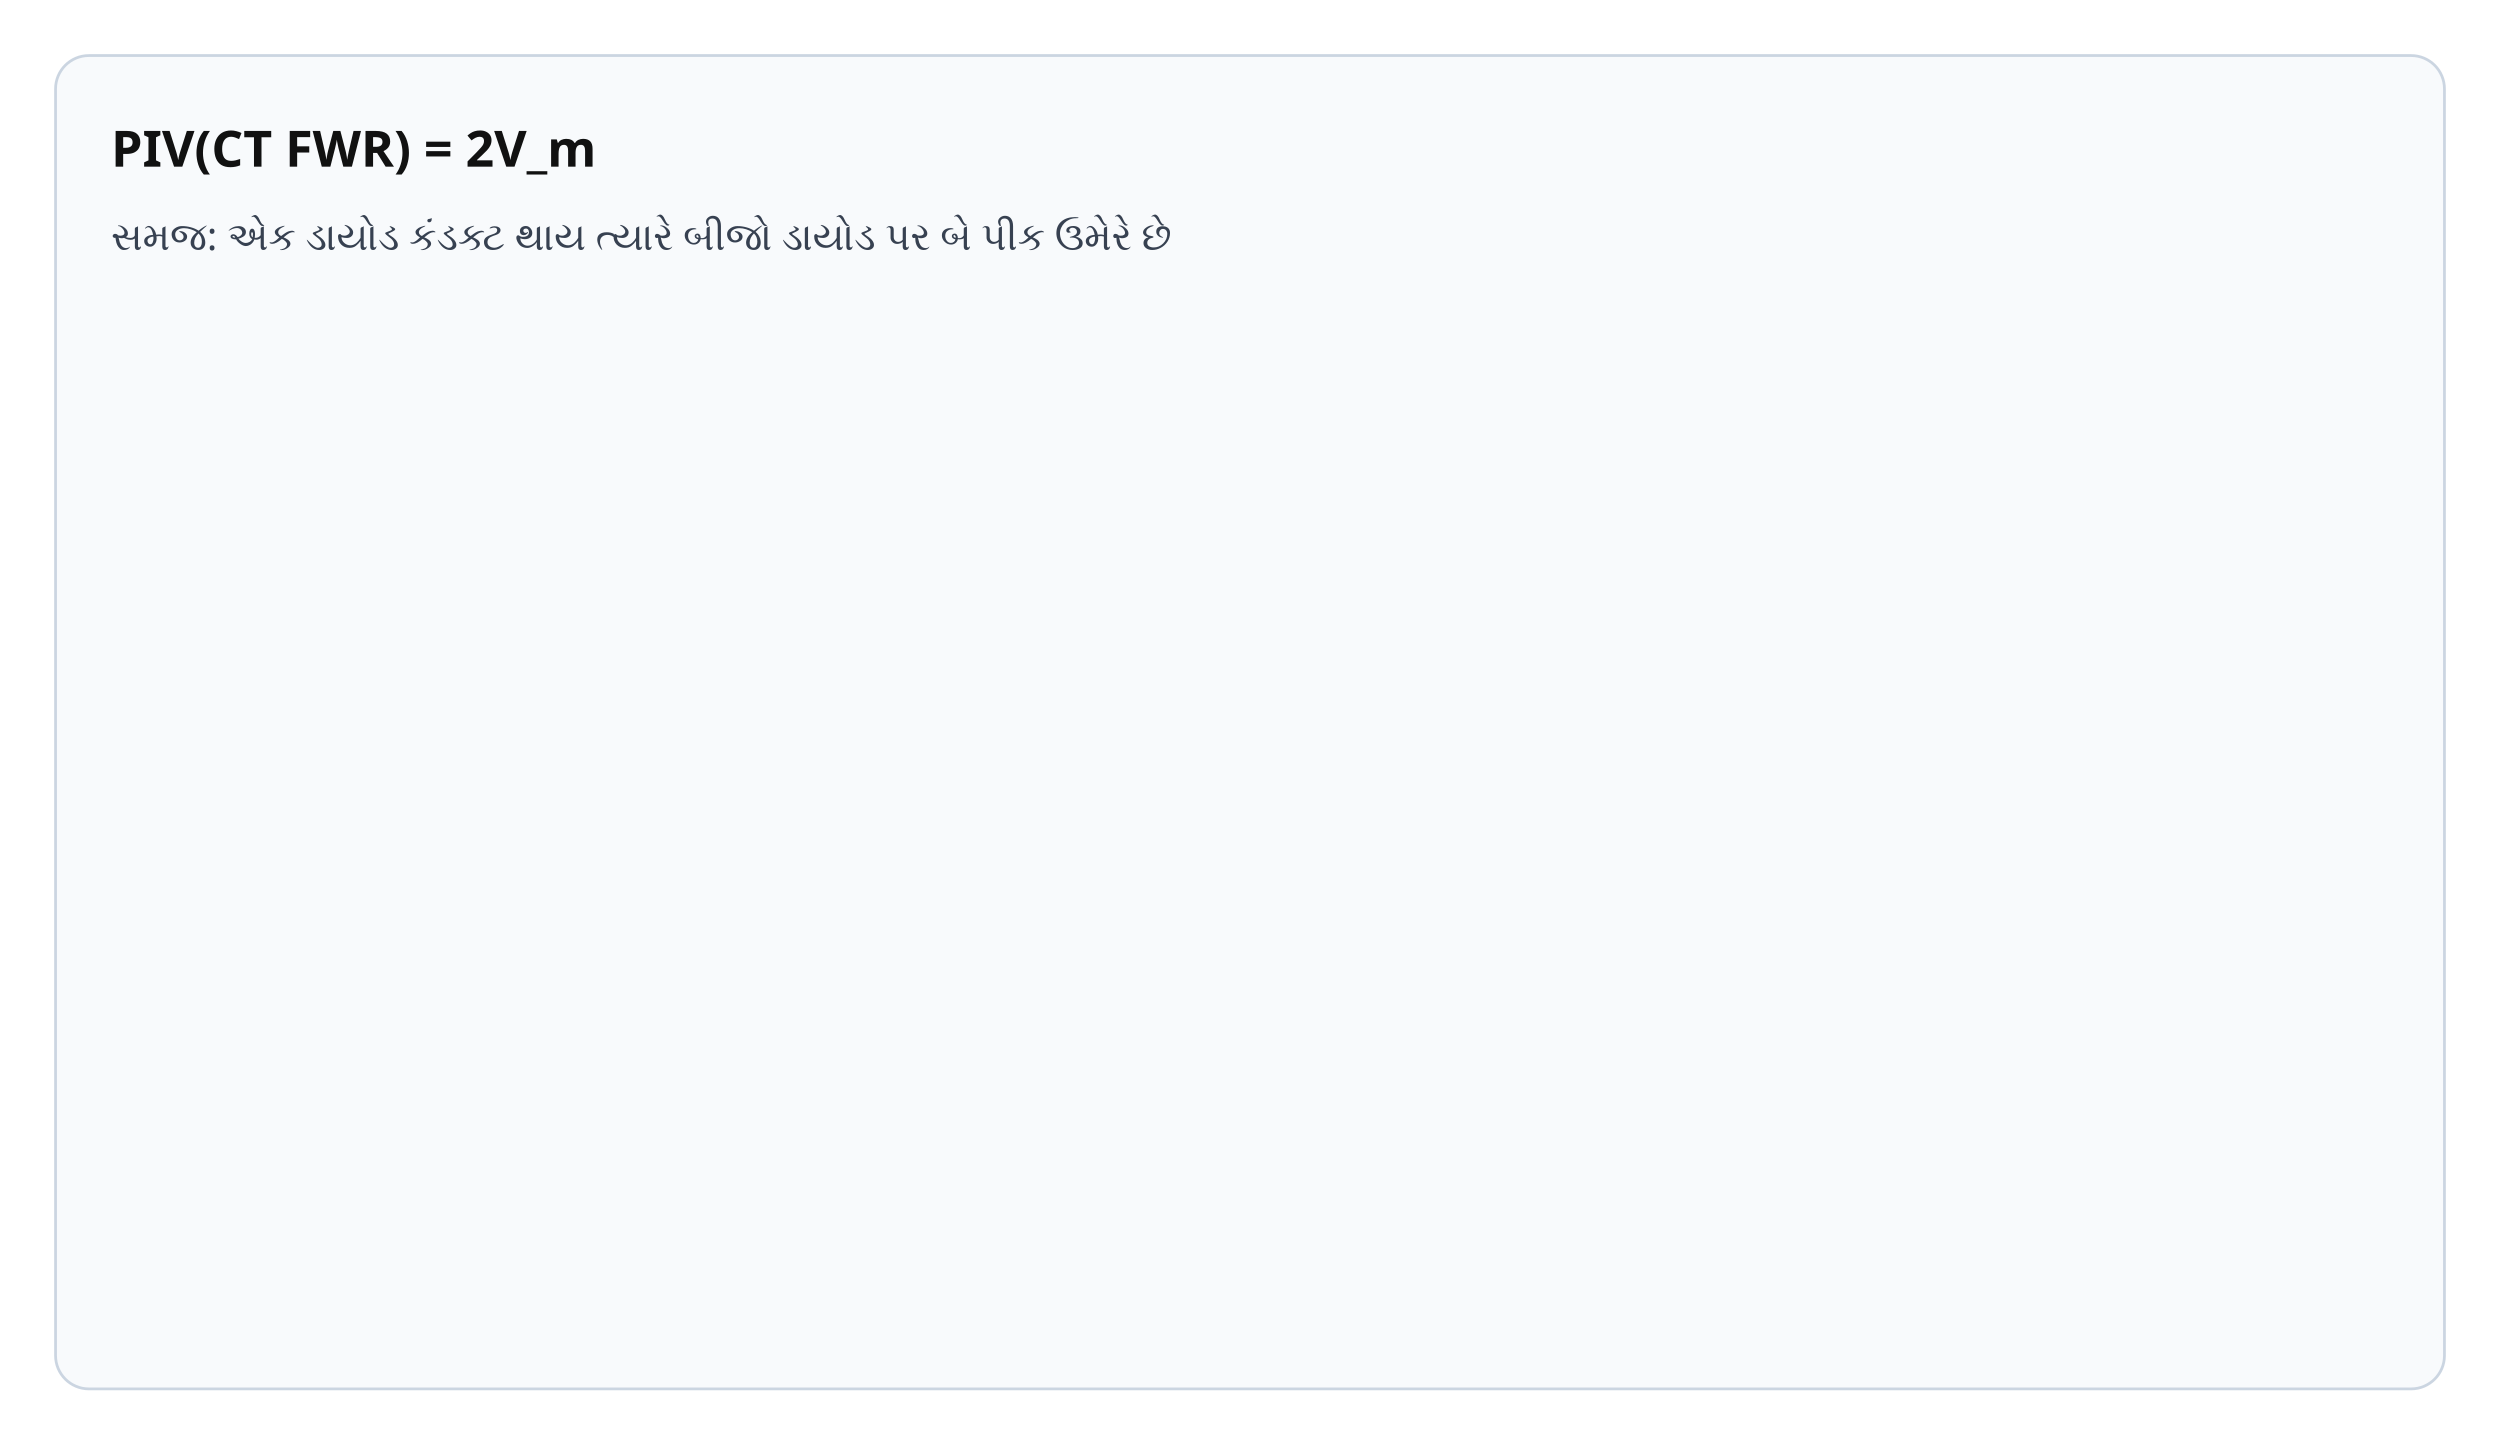
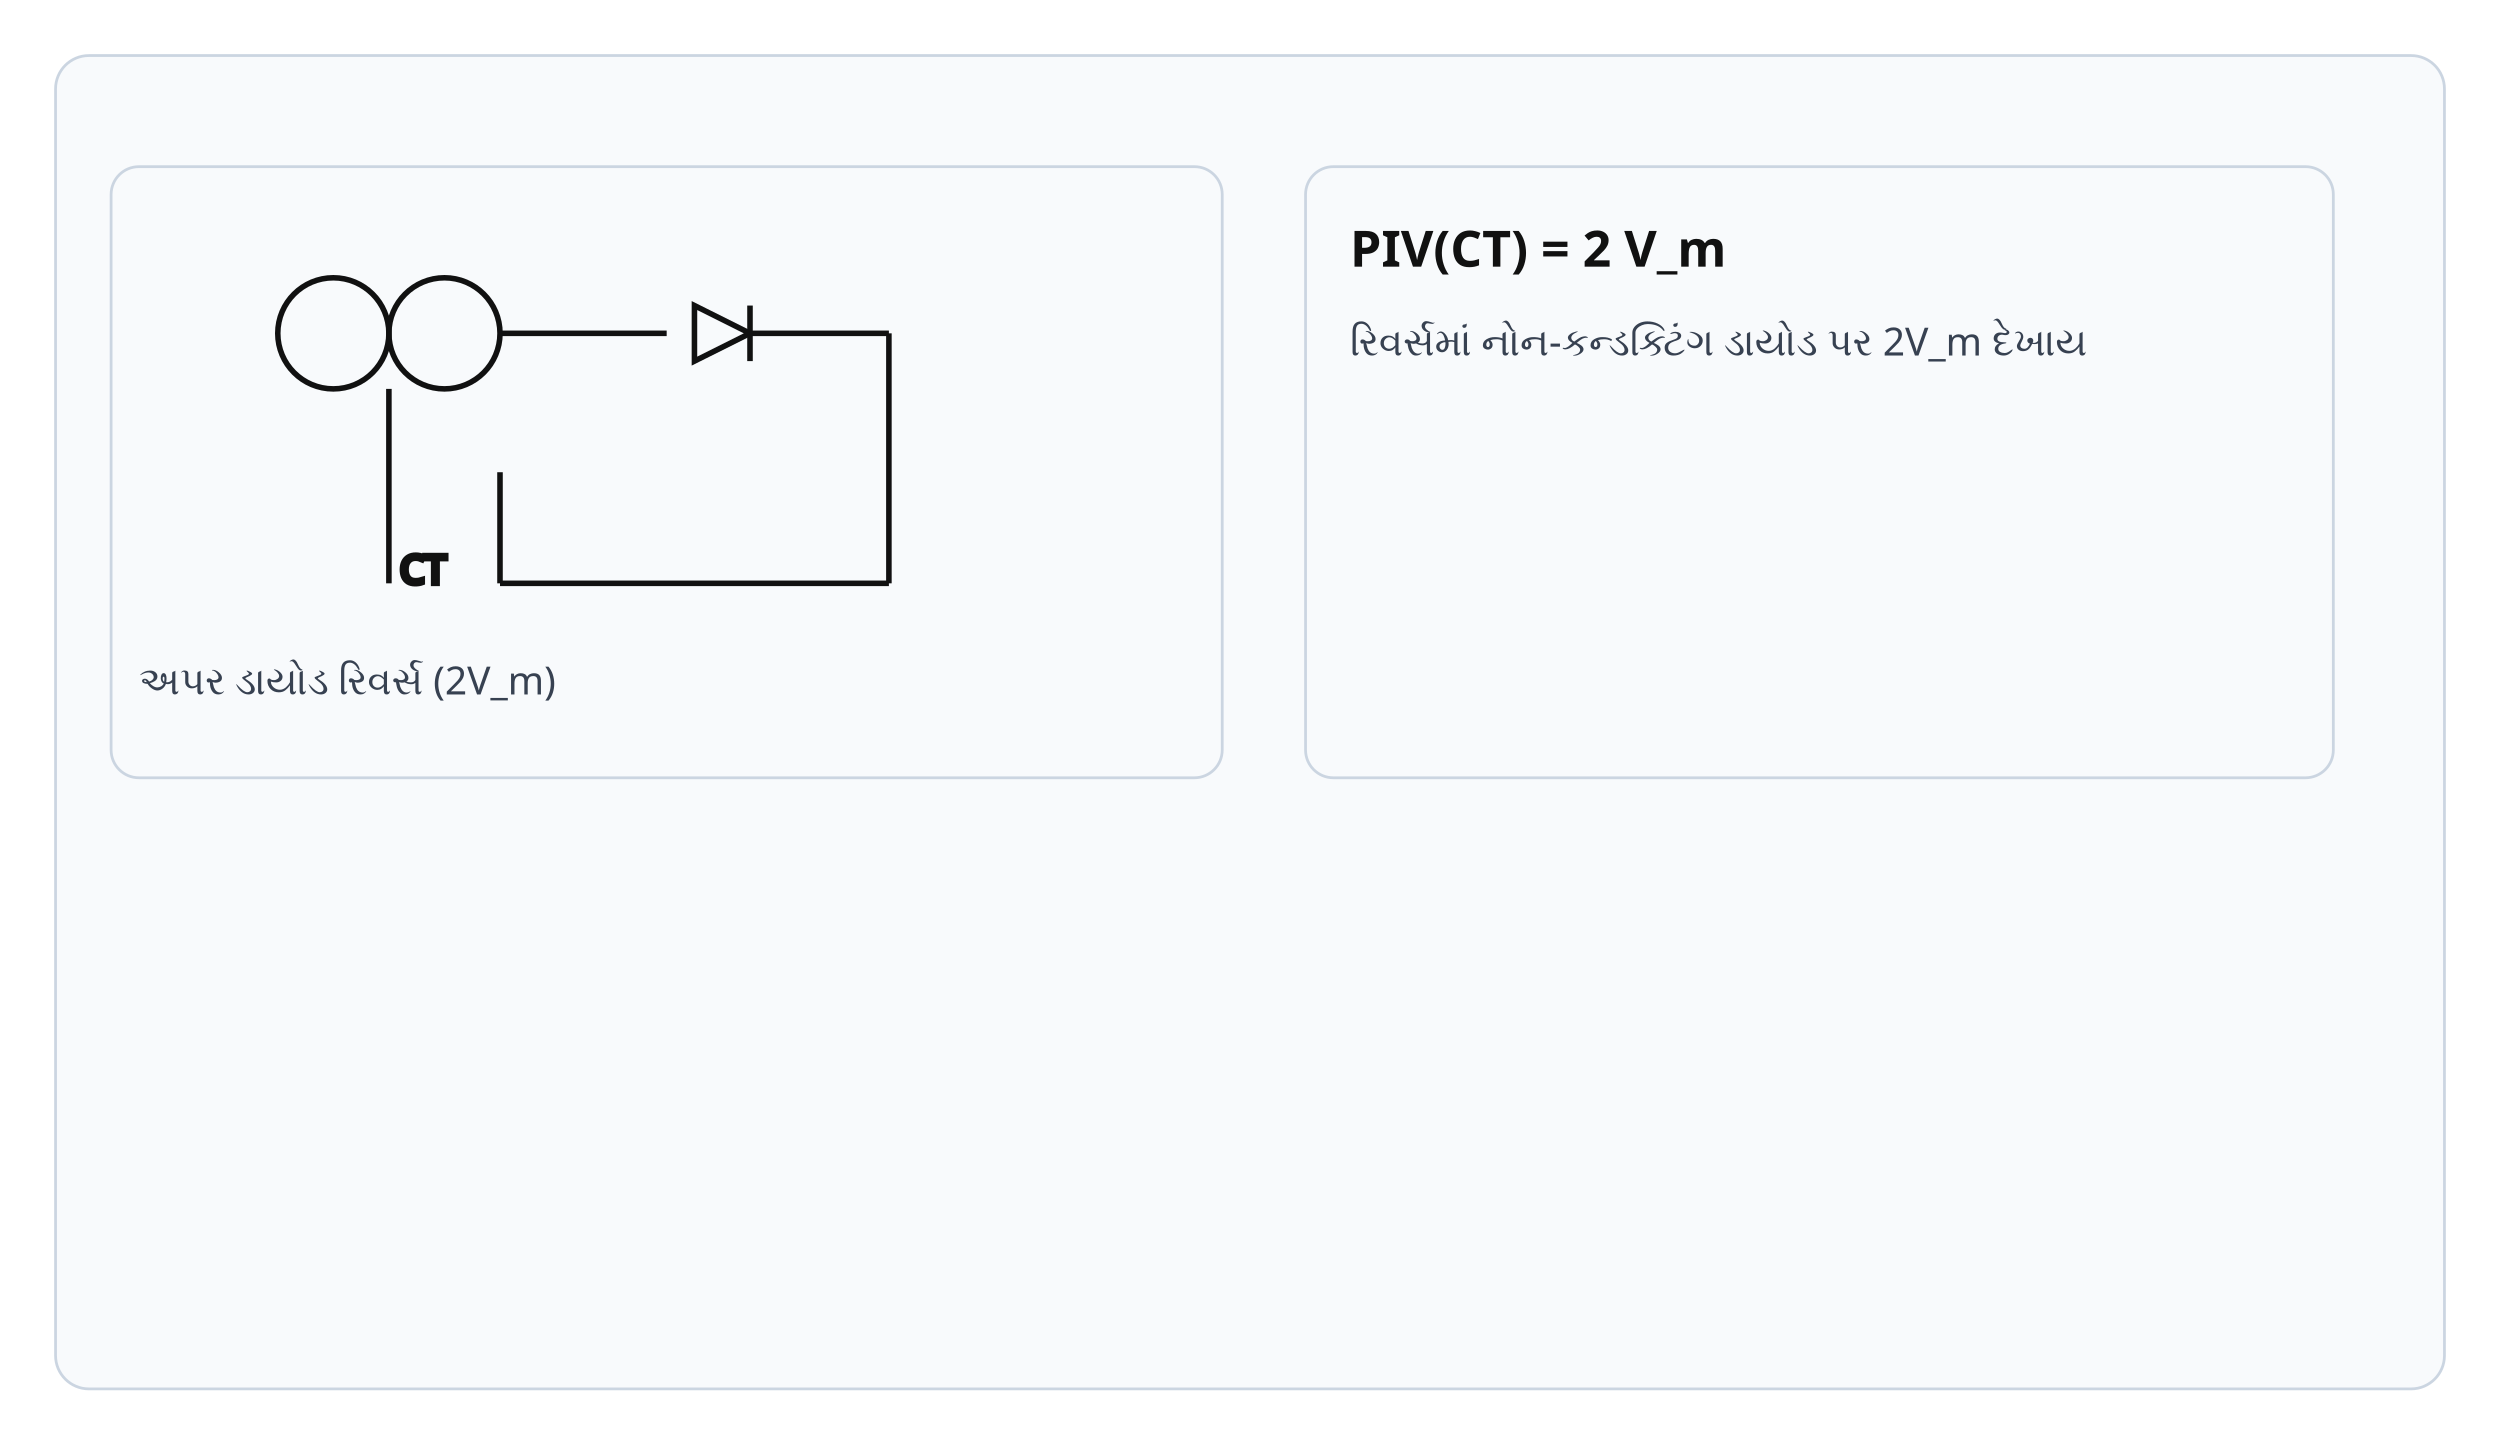
<svg xmlns="http://www.w3.org/2000/svg" width="900" height="520" viewBox="0 0 900 520" role="img" aria-label="ફુલ‑વેવ સેન્ટર‑ટૅપ PIV">
  <defs>
-     <style>
-       .h { font: 18px sans-serif; font-weight: 700; fill: #111; }
-       .s { font: 14px sans-serif; fill: #374151; }
-       .box { fill: #f8fafc; stroke: #cbd5e1; }
-     </style>
+     <style>.h{font:18px sans-serif;font-weight:700;fill:#111}.s{font:14px sans-serif;fill:#374151}.p{fill:#f8fafc;stroke:#cbd5e1}</style>
  </defs>
-   <rect x="20" y="20" width="860" height="480" rx="12" class="box" />
-   <text x="40" y="60" class="h">PIV(CT FWR) = 2V_m</text>
-   <text x="40" y="90" class="s">સમજ: એક ડાયોડ કંડક્ટ થાય ત્યારે બીજો ડાયોડ પર બે પીક ઉમેરે છે</text>
+   <rect x="20" y="20" width="860" height="480" rx="12" class="p" />
+   <g transform="translate(40,60)">
+     <rect x="0" y="0" width="400" height="220" rx="10" class="p" />
+     <g stroke="#111" fill="none" stroke-width="2">
+       <circle cx="80" cy="60" r="20" />
+       <circle cx="120" cy="60" r="20" />
+       <line x1="100" y1="80" x2="100" y2="150" />
+       <text x="104" y="150" class="s">CT</text>
+       <line x1="140" y1="60" x2="200" y2="60" />
+       <polygon points="210,50 230,60 210,70" />
+       <line x1="230" y1="50" x2="230" y2="70" />
+       <line x1="230" y1="60" x2="280" y2="60" />
+       <line x1="280" y1="60" x2="280" y2="150" />
+       <line x1="140" y1="150" x2="280" y2="150" />
+       <line x1="140" y1="150" x2="140" y2="110" />
+     </g>
+     <text x="10" y="190" class="s">અપર ડાયોડ રિવર્સ (2V_m)</text>
+   </g>
+   <g transform="translate(470,60)">
+     <rect x="0" y="0" width="370" height="220" rx="10" class="p" />
+     <text x="16" y="36" class="h">PIV(CT) = 2 V_m</text>
+     <text x="16" y="68" class="s">રિવર્સમાં નોન‑કન્ડક્ટિંગ ડાયોડ પર 2V_m દેખાય</text>
+   </g>
</svg>
